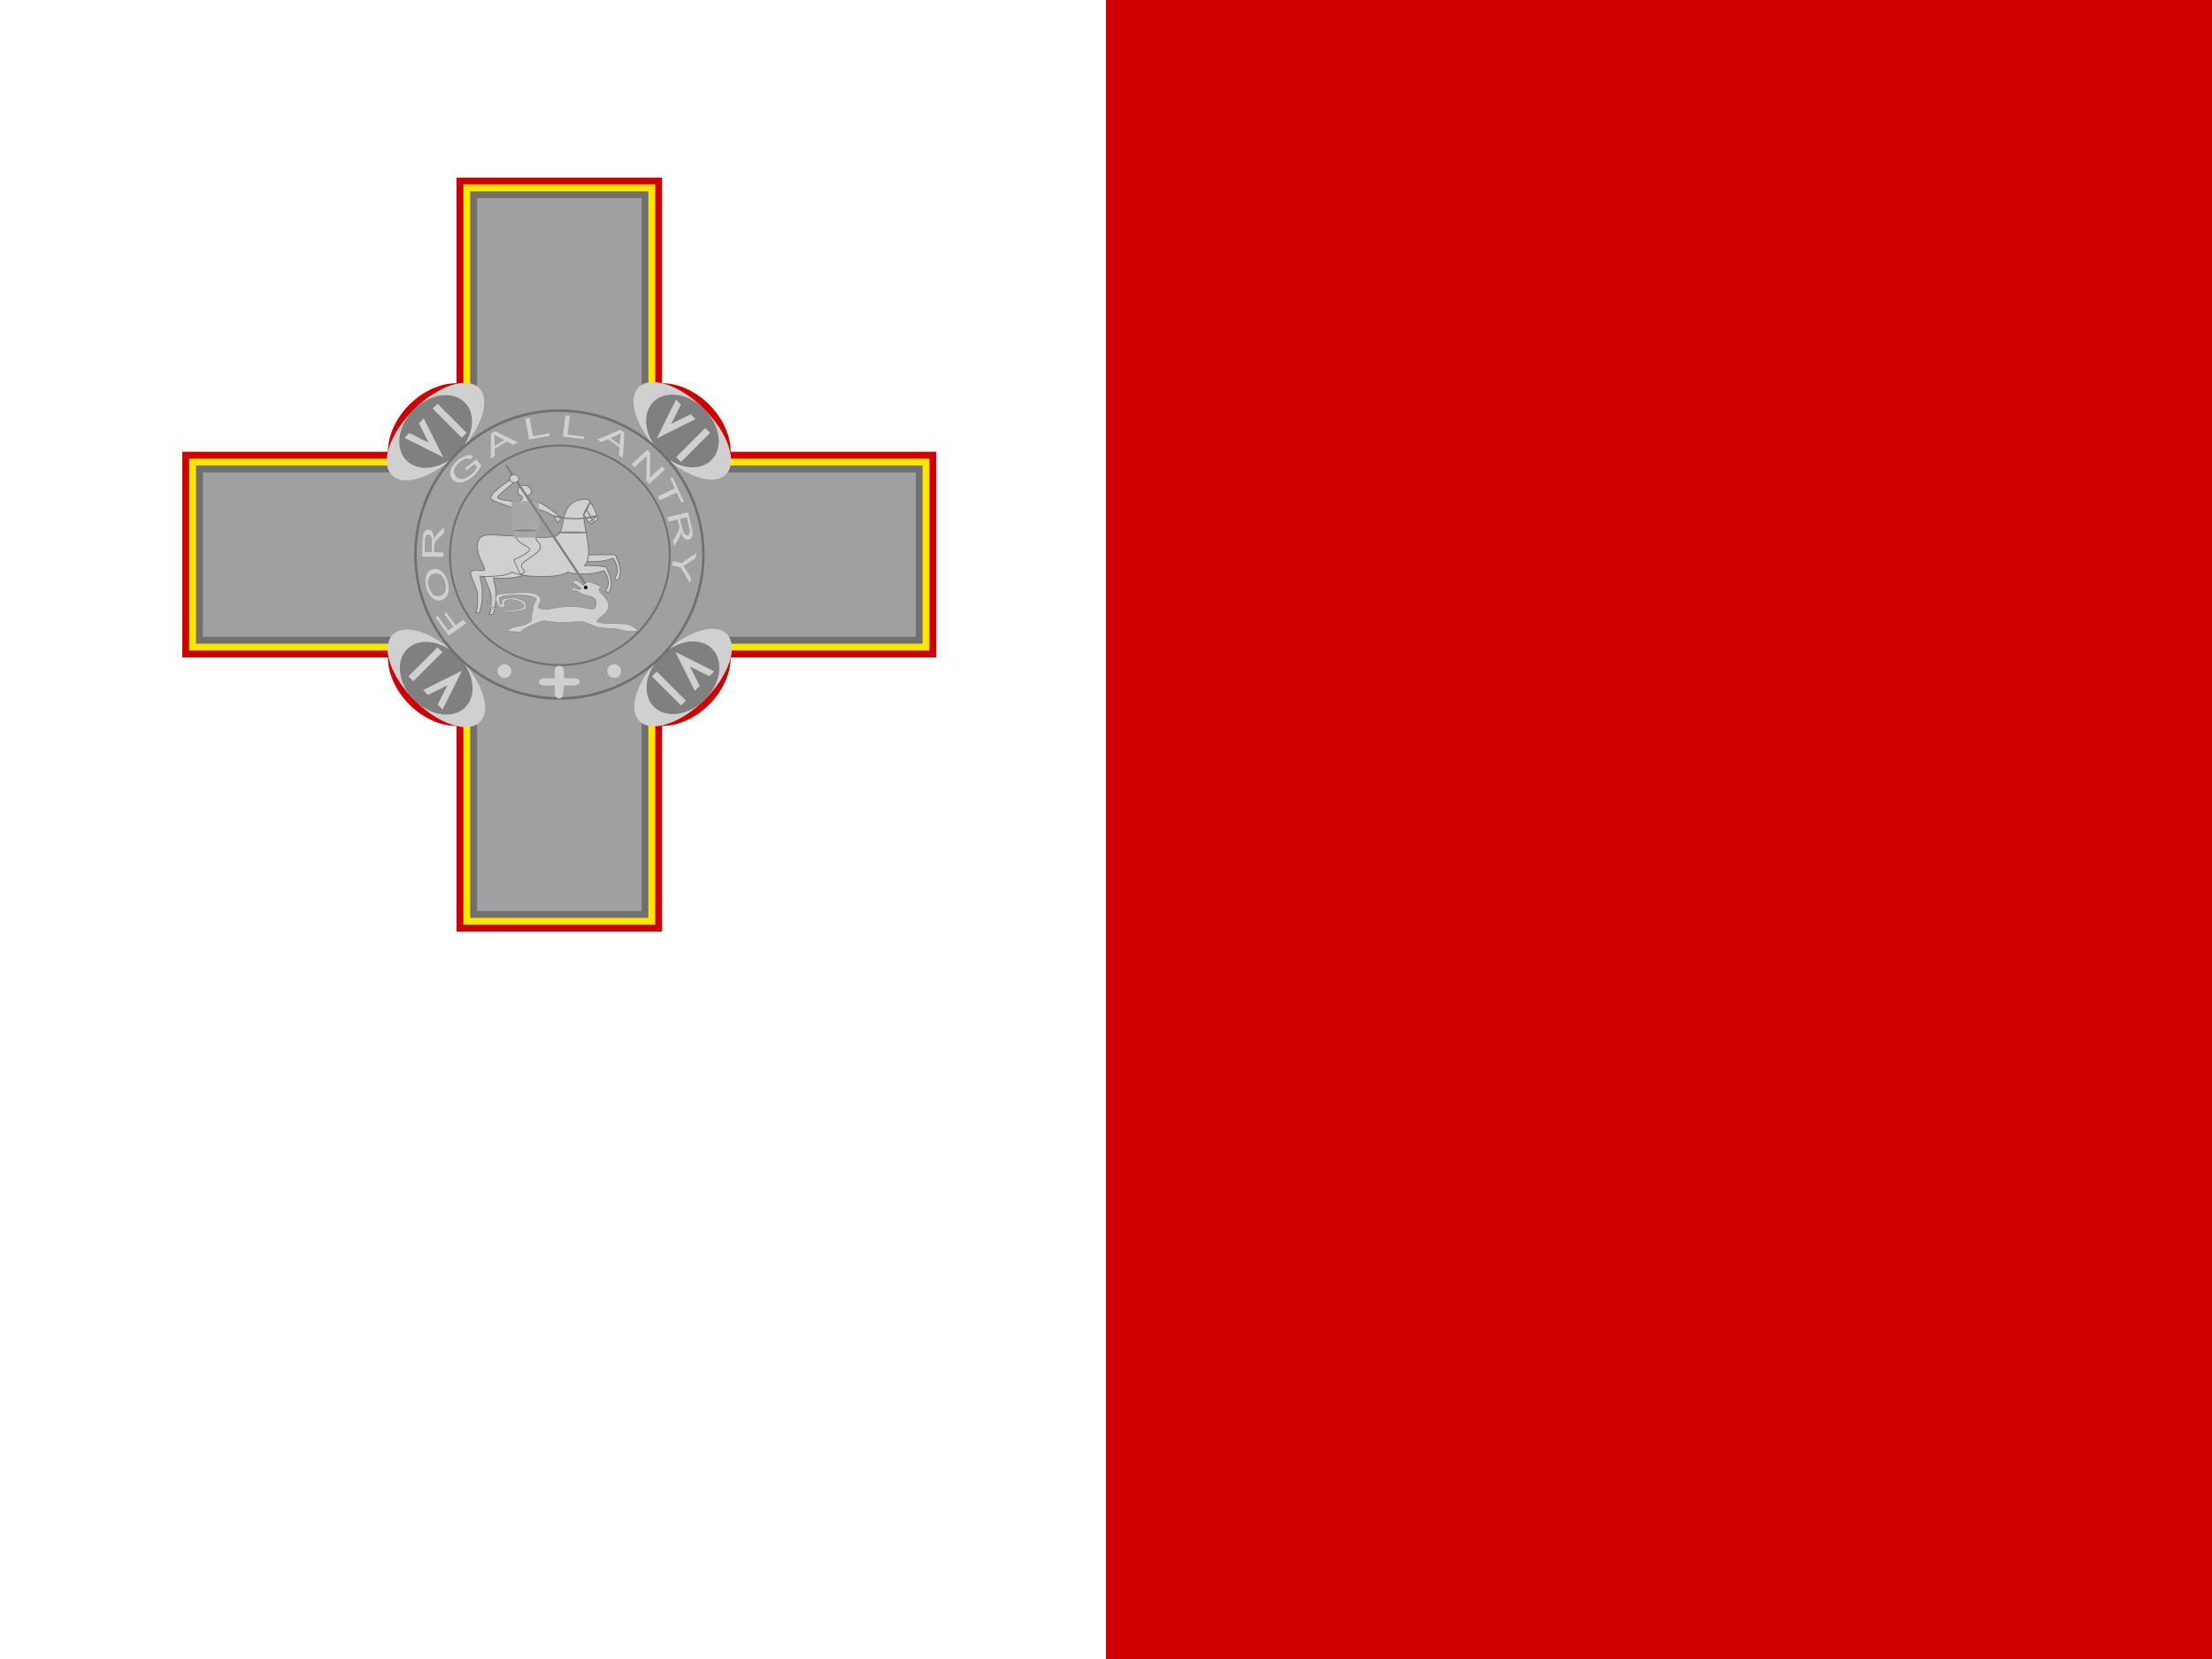
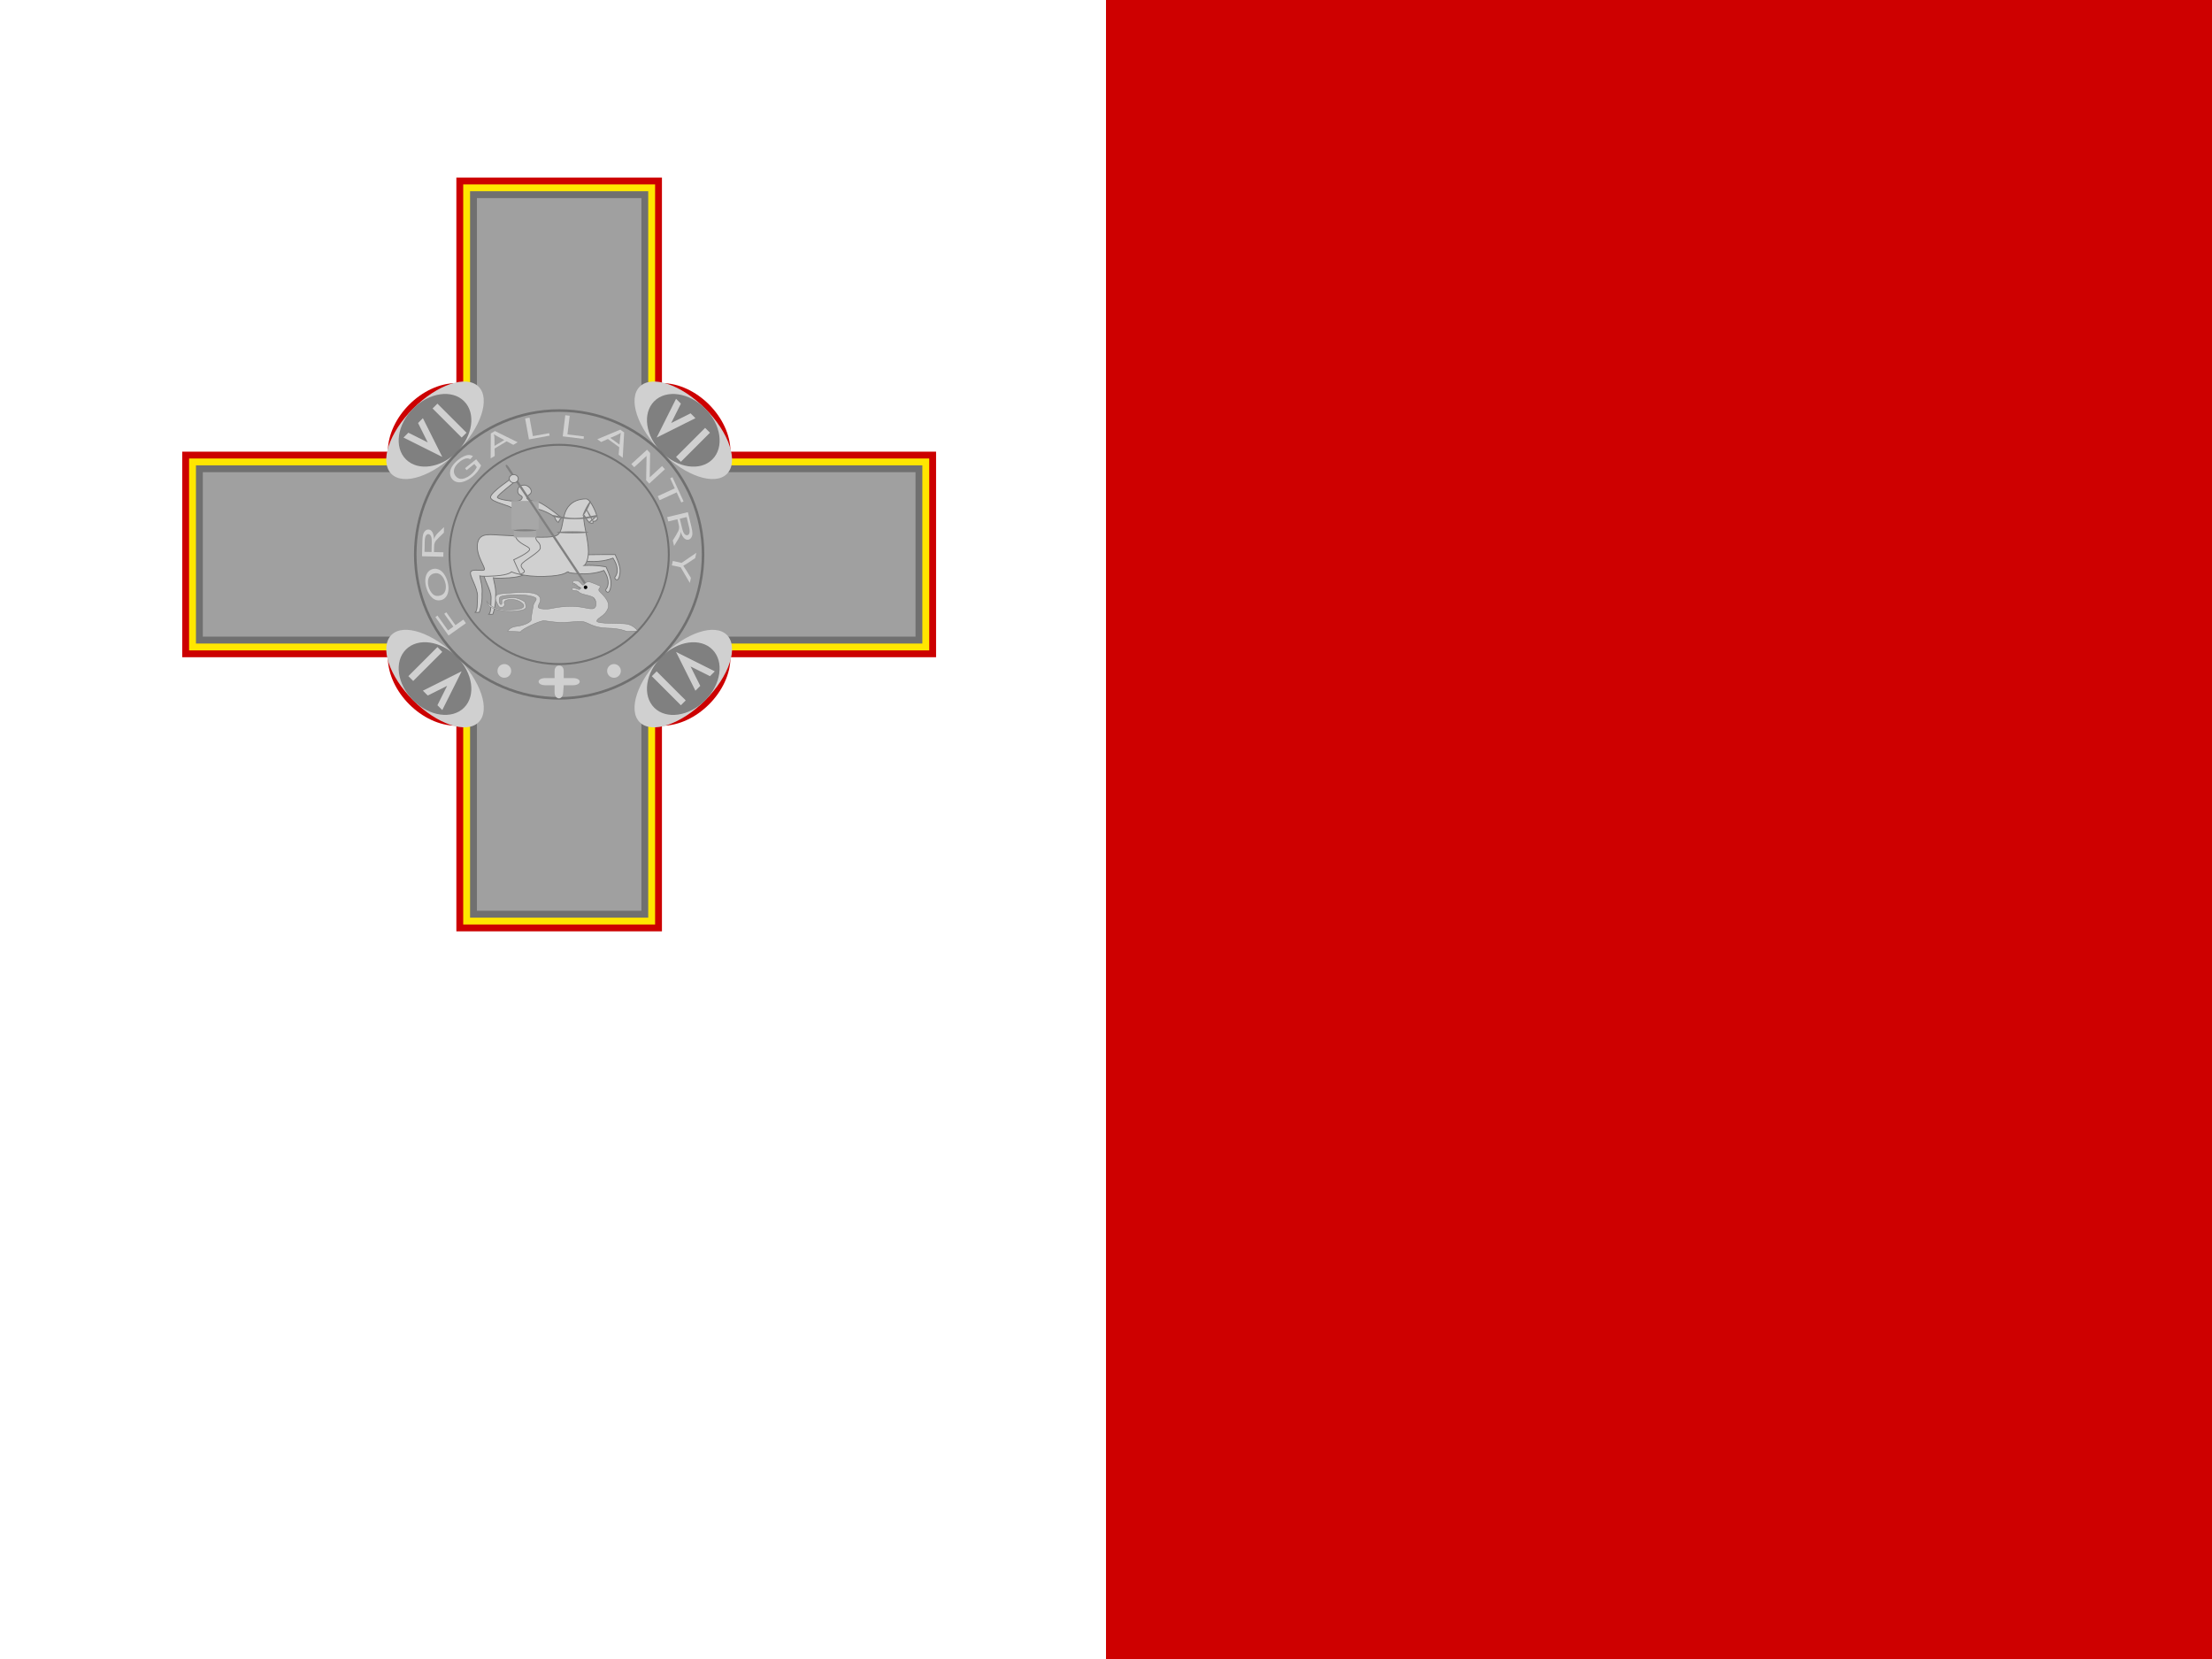
- <svg xmlns="http://www.w3.org/2000/svg" height="480" width="640">
-   <g>
-     <g fill-rule="evenodd" stroke-width="1pt">
-       <path fill="#ce0000" d="M320 0h320v480h-320z" />
-       <path fill="#fff" d="M0 0h320v480h-320z" />
+ <svg xmlns="http://www.w3.org/2000/svg" id="svg548" height="480" width="640" version="1.1">
+   <g id="flag">
+     <g id="g6866" fill-rule="evenodd" stroke-width="1pt" transform="matrix(1.25 0 0 .9375 0 -.000012618)">
+       <rect id="rect706" height="512" width="256" y="0" x="256" fill="#ce0000" />
+       <rect id="rect708" height="512" width="256" y="0" x="0" fill="#fff" />
    </g>
-     <g transform="matrix(1.599 0 0 1.599 -12.38 -30.751)">
-       <path d="M104.824 108.068c0 .81-.917 1.466-2.049 1.466-1.131 0-2.049-.656-2.049-1.466 0-.81.917-1.466 2.049-1.466 1.131 0 2.049.656 2.049 1.466z" fill-rule="evenodd" fill="#f1eeee" />
-       <path d="M40.727 100.98v37.209h37.211c0 6.2 6.202 12.402 12.404 12.402v37.207h37.208v-37.207c6.202 0 12.404-6.202 12.404-12.402h37.211v-37.209h-37.211c0-6.2-6.202-12.402-12.404-12.402v-37.207h-37.208v37.207c-6.202 0-12.404 6.202-12.404 12.402h-37.211z" fill-rule="evenodd" stroke-width="1pt" fill="#c00" />
-       <path d="M41.969 102.22v34.727h37.211c0 6.2 6.2 12.404 12.402 12.404v37.207h34.73v-37.207c6.202 0 12.402-6.204 12.402-12.404h37.211v-34.727h-37.211c0-6.2-6.2-12.404-12.402-12.404v-37.207h-34.73v37.207c-6.202 0-12.402 6.204-12.402 12.404h-37.211z" fill-rule="evenodd" stroke-width="1pt" fill="#ffe600" />
-       <path d="M43.209 103.46v32.249h37.208c0 6.2 6.202 12.402 12.404 12.402v37.207h32.248v-37.207c6.202 0 12.404-6.202 12.404-12.402h37.208v-32.249h-37.208c0-6.2-6.202-12.402-12.404-12.402v-37.207h-32.248v37.207c-6.202 0-12.404 6.202-12.404 12.402h-37.208z" fill-rule="evenodd" stroke-width="1pt" fill="#707070" />
-       <path d="M44.45 104.7v29.766h37.208c0 6.2 6.202 12.404 12.404 12.404v37.207h29.767v-37.207c6.202 0 12.404-6.204 12.404-12.404h37.208v-29.766h-37.208c0-6.2-6.202-12.402-12.404-12.402v-37.207h-29.767v37.207c-6.202 0-12.404 6.202-12.404 12.402h-37.208z" fill-rule="evenodd" stroke-width="1pt" fill="#a0a0a0" />
-       <g fill-rule="evenodd">
-         <path d="M94.432 89.443c2.184 2.184.423 7.486-3.933 11.842s-9.658 6.117-11.842 3.933c-2.184-2.184-.423-7.486 3.933-11.842s9.658-6.117 11.842-3.933z" fill="#d0d0d0" />
-         <path d="M91.828 92.048c2.184 2.184 1.6 6.309-1.304 9.213s-7.029 3.488-9.213 1.304c-2.184-2.184-1.6-6.309 1.304-9.213s7.029-3.488 9.213-1.304z" fill="#808080" />
-         <path d="M80.912 98.454l.878-.878 3.514 1.758-1.758-3.514.878-.878 3.517 7.029-7.029-3.517z" fill="#d0d0d0" />
-         <path stroke-width="NaN" fill="#d0d0d0" d="M86.037 93.167l.877-.877 5.262 5.262-.877.877z" />
+     <g id="g6673" transform="matrix(1.5986 0 0 1.5986 -12.38 -30.751)">
+       <path id="path606" d="m209.06 63.779c0 7.828-7.932 14.173-17.717 14.173-9.785 0-17.717-6.346-17.717-14.173 0-7.828 7.932-14.173 17.717-14.173 9.785 0 17.717 6.346 17.717 14.173z" fill-rule="evenodd" transform="matrix(.11563 0 0 .10345 80.65 101.47)" fill="#f1eeee" />
+       <path id="path552" d="m40.727 100.98v37.209h37.211c0 6.2 6.202 12.402 12.404 12.402v37.207h37.208v-37.207c6.202 0 12.404-6.202 12.404-12.402h37.211v-37.209h-37.211c0-6.2-6.202-12.402-12.404-12.402v-37.207h-37.208v37.207c-6.202 0-12.404 6.202-12.404 12.402h-37.211z" fill-rule="evenodd" stroke-width="1pt" fill="#c00" />
+       <path id="path553" d="m41.969 102.22v34.727h37.211c0 6.2 6.2 12.404 12.402 12.404v37.207h34.73v-37.207c6.202 0 12.402-6.204 12.402-12.404h37.211v-34.727h-37.211c0-6.2-6.2-12.404-12.402-12.404v-37.207h-34.73v37.207c-6.202 0-12.402 6.204-12.402 12.404h-37.211z" fill-rule="evenodd" stroke-width="1pt" fill="#ffe600" />
+       <path id="path554" d="m43.209 103.46v32.249h37.208c0 6.2 6.202 12.402 12.404 12.402v37.207h32.248v-37.207c6.202 0 12.404-6.202 12.404-12.402h37.208v-32.249h-37.208c0-6.2-6.202-12.402-12.404-12.402v-37.207h-32.248v37.207c-6.202 0-12.404 6.202-12.404 12.402h-37.208z" fill-rule="evenodd" stroke-width="1pt" fill="#707070" />
+       <path id="path555" d="m44.45 104.7v29.766h37.208c0 6.2 6.202 12.404 12.404 12.404v37.207h29.767v-37.207c6.202 0 12.404-6.204 12.404-12.404h37.208v-29.766h-37.208c0-6.2-6.202-12.402-12.404-12.402v-37.207h-29.767v37.207c-6.202 0-12.404 6.202-12.404 12.402h-37.208z" fill-rule="evenodd" stroke-width="1pt" fill="#a0a0a0" />
+       <g id="g562" fill-rule="evenodd" transform="matrix(.24752 -.24751 .24752 .24751 -65.69 101.06)">
+         <path id="path556" d="m333.07 295.87c0 8.806-11.105 15.945-24.803 15.945s-24.803-7.139-24.803-15.945c0-8.806 11.105-15.945 24.803-15.945s24.803 7.139 24.803 15.945z" transform="matrix(1.2857 0 0 1 -80.99 3.5432)" fill="#d0d0d0" />
+         <path id="path557" d="m333.07 295.87c0 8.806-11.105 15.945-24.803 15.945s-24.803-7.139-24.803-15.945c0-8.806 11.105-15.945 24.803-15.945s24.803 7.139 24.803 15.945z" transform="matrix(.85715 0 0 1 51.124 3.5432)" fill="#808080" />
+         <path id="path560" d="m281.34 223.23h4.96l4.961 14.174 4.96-14.174h4.961l-9.921 28.347-9.921-28.347z" transform="matrix(.71429 0 0 .74998 100.22 123.13)" fill="#d0d0d0" />
+         <rect id="rect561" height="21.26" width="3.543" y="290.55" x="322.44" stroke-width="1pt" fill="#d0d0d0" />
      </g>
-       <g fill-rule="evenodd">
-         <path d="M139.087 105.079c-2.184 2.184-7.486.423-11.842-3.933s-6.117-9.658-3.933-11.842c2.184-2.184 7.486-.423 11.842 3.933s6.117 9.658 3.933 11.842z" fill="#d0d0d0" />
-         <path d="M136.482 102.474c-2.184 2.184-6.309 1.6-9.213-1.304s-3.488-7.029-1.304-9.213c2.184-2.184 6.309-1.6 9.213 1.304s3.488 7.029 1.304 9.213z" fill="#808080" />
-         <path d="M130.075 91.555l.878.878-1.758 3.514 3.514-1.758.878.878-7.029 3.517 3.517-7.029z" fill="#d0d0d0" />
-         <path stroke-width="NaN" fill="#d0d0d0" d="M135.363 96.677l.877.877-5.262 5.262-.877-.877z" />
+       <g id="g567" fill-rule="evenodd" transform="matrix(.24752 .24751 -.24752 .24751 127.47 -55.044)">
+         <path id="path568" d="m333.07 295.87c0 8.806-11.105 15.945-24.803 15.945s-24.803-7.139-24.803-15.945c0-8.806 11.105-15.945 24.803-15.945s24.803 7.139 24.803 15.945z" transform="matrix(1.2857 0 0 1 -80.99 3.5432)" fill="#d0d0d0" />
+         <path id="path569" d="m333.07 295.87c0 8.806-11.105 15.945-24.803 15.945s-24.803-7.139-24.803-15.945c0-8.806 11.105-15.945 24.803-15.945s24.803 7.139 24.803 15.945z" transform="matrix(.85715 0 0 1 51.124 3.5432)" fill="#808080" />
+         <path id="path570" d="m281.34 223.23h4.96l4.961 14.174 4.96-14.174h4.961l-9.921 28.347-9.921-28.347z" transform="matrix(.71429 0 0 .74998 100.22 123.13)" fill="#d0d0d0" />
+         <rect id="rect571" height="21.26" width="3.543" y="290.55" x="322.44" stroke-width="1pt" fill="#d0d0d0" />
      </g>
-       <g fill-rule="evenodd">
-         <path d="M123.458 149.727c-2.184-2.184-.423-7.486 3.933-11.842s9.658-6.117 11.842-3.933c2.184 2.184.423 7.486-3.933 11.842s-9.658 6.117-11.842 3.933z" fill="#d0d0d0" />
-         <path d="M126.062 147.122c-2.184-2.184-1.6-6.309 1.304-9.213s7.029-3.488 9.213-1.304c2.184 2.184 1.6 6.309-1.304 9.213s-7.029 3.488-9.213 1.304z" fill="#808080" />
-         <path d="M136.978 140.716l-.878.878-3.514-1.758 1.758 3.514-.878.878-3.517-7.029 7.029 3.517z" fill="#d0d0d0" />
-         <path stroke-width="NaN" fill="#d0d0d0" d="M131.853 146.003l-.877.877-5.262-5.262.877-.877z" />
+       <g id="g572" fill-rule="evenodd" transform="matrix(-.24752 .24751 -.24752 -.24751 283.58 138.11)">
+         <path id="path573" d="m333.07 295.87c0 8.806-11.105 15.945-24.803 15.945s-24.803-7.139-24.803-15.945c0-8.806 11.105-15.945 24.803-15.945s24.803 7.139 24.803 15.945z" transform="matrix(1.2857 0 0 1 -80.99 3.5432)" fill="#d0d0d0" />
+         <path id="path574" d="m333.07 295.87c0 8.806-11.105 15.945-24.803 15.945s-24.803-7.139-24.803-15.945c0-8.806 11.105-15.945 24.803-15.945s24.803 7.139 24.803 15.945z" transform="matrix(.85715 0 0 1 51.124 3.5432)" fill="#808080" />
+         <path id="path575" d="m281.34 223.23h4.96l4.961 14.174 4.96-14.174h4.961l-9.921 28.347-9.921-28.347z" transform="matrix(.71429 0 0 .74998 100.22 123.13)" fill="#d0d0d0" />
+         <rect id="rect576" height="21.26" width="3.543" y="290.55" x="322.44" stroke-width="1pt" fill="#d0d0d0" />
      </g>
-       <g fill-rule="evenodd">
-         <path d="M78.806 134.087c2.184-2.184 7.486-.423 11.842 3.933s6.117 9.658 3.933 11.842c-2.184 2.184-7.486.423-11.842-3.933s-6.117-9.658-3.933-11.842z" fill="#d0d0d0" />
-         <path d="M81.411 136.692c2.184-2.184 6.309-1.6 9.213 1.304s3.488 7.029 1.304 9.213c-2.184 2.184-6.309 1.6-9.213-1.304s-3.488-7.029-1.304-9.213z" fill="#808080" />
-         <path d="M87.818 147.611l-.878-.878 1.758-3.514-3.514 1.758-.878-.878 7.029-3.517-3.517 7.029z" fill="#d0d0d0" />
-         <path stroke-width="NaN" fill="#d0d0d0" d="M82.53 142.489l-.877-.877 5.262-5.262.877.877z" />
+       <g id="g577" fill-rule="evenodd" transform="matrix(-.24752 -.24751 .24752 -.24751 90.423 294.21)">
+         <path id="path578" d="m333.07 295.87c0 8.806-11.105 15.945-24.803 15.945s-24.803-7.139-24.803-15.945c0-8.806 11.105-15.945 24.803-15.945s24.803 7.139 24.803 15.945z" transform="matrix(1.2857 0 0 1 -80.99 3.5432)" fill="#d0d0d0" />
+         <path id="path579" d="m333.07 295.87c0 8.806-11.105 15.945-24.803 15.945s-24.803-7.139-24.803-15.945c0-8.806 11.105-15.945 24.803-15.945s24.803 7.139 24.803 15.945z" transform="matrix(.85715 0 0 1 51.124 3.5432)" fill="#808080" />
+         <path id="path580" d="m281.34 223.23h4.96l4.961 14.174 4.96-14.174h4.961l-9.921 28.347-9.921-28.347z" transform="matrix(.71429 0 0 .74998 100.22 123.13)" fill="#d0d0d0" />
+         <rect id="rect581" height="21.26" width="3.543" y="290.55" x="322.44" stroke-width="1pt" fill="#d0d0d0" />
      </g>
-       <path d="M269.29 414.57c0 41.095-34.107 74.409-76.181 74.409s-76.181-33.314-76.181-74.409 34.107-74.409 76.181-74.409 76.181 33.314 76.181 74.409z" transform="matrix(.342 0 0 .35 42.921 -25.527)" stroke="#707070" stroke-width="1pt" fill="none" />
-       <path d="M269.29 414.57c0 41.095-34.107 74.409-76.181 74.409s-76.181-33.314-76.181-74.409 34.107-74.409 76.181-74.409 76.181 33.314 76.181 74.409z" transform="matrix(.261 0 0 .267 58.641 9.023)" stroke="#707070" stroke-width="1pt" fill="none" />
-       <path d="M100.265 140.667c0 .685-.555 1.24-1.24 1.24s-1.24-.555-1.24-1.24.555-1.24 1.24-1.24 1.24.555 1.24 1.24z" fill-rule="evenodd" fill="#d0d0d0" />
-       <path d="M120.111 140.667c0 .685-.555 1.24-1.24 1.24s-1.24-.555-1.24-1.24.555-1.24 1.24-1.24 1.24.555 1.24 1.24z" fill-rule="evenodd" fill="#d0d0d0" />
-       <path d="M108.12 140.67v1.293h-1.654c-1.654 0-1.654 1.293 0 1.293h1.654v1.293c.006 1.341 1.443 1.502 1.549.105l.105-1.398h1.654c1.654 0 1.654-1.293 0-1.293h-1.654v-1.293c0-1.293-1.654-1.293-1.654 0z" fill-rule="evenodd" fill="#d0d0d0" />
-       <path d="M102.77 122.35v.733s-.389.561-2.868.733c-2.479.172-2.868 0-2.868 0 .065.639.547 1.851.41 3.299.097 1.685-.474 3.211-.474 3.211.065.088-.233.132-.755.088.41-.367.362-1.427.41-2.933.047-1.506-1.564-3.772-1.229-4.399.335-.627 7.375-.733 7.375-.733z" fill-rule="evenodd" stroke="#707070" stroke-width=".109pt" fill="#d0d0d0" />
-       <path d="M112.61 119.69c2.412-.111 6.459-.087 6.459-.087s.954 1.914.915 2.971c-.04 1.057-.368 1.957-.818 1.507-.45-.45.209-.365.289-1.507.08-1.142-.77-2.326-.77-2.326s-1.73.755-4.332.603c-2.602-.152-1.45-1.116-1.742-1.162z" fill-rule="evenodd" stroke="#707070" stroke-width=".109pt" fill="#d0d0d0" />
-       <path d="M113.43 121.58c2.412-.111 3.995.258 3.995.258s.954 1.914.915 2.971c-.04 1.057-.368 1.957-.818 1.507-.45-.45.209-.365.289-1.507.08-1.142-.77-2.326-.77-2.326s-1.73.755-4.332.603c-2.602-.152-1.86-.308-2.151-.353-.292-.045-.362.72-4.299.827-3.937.107-5.944-.827-5.944-.827s-.389.561-2.868.733c-2.479.172-2.868 0-2.868 0 .065.639.547 1.851.41 3.299.097 1.685-.474 3.211-.474 3.211.065.088-.233.132-.755.088.41-.367.362-1.427.41-2.933.047-1.506-1.564-3.772-1.229-4.399.335-.627 2.12-.041 2.458-.367.338-.326-1.59-2.621-1.229-4.765.361-2.145 2.404-1.54 4.917-1.466 2.512.074 8.078.724 9.423 0 1.345-.724.763-3.407 2.049-5.132.819-1.1 2.049-1.466 3.278-1.466.819 0 2.049 2.933 2.049 3.666l-.41.367h-.41v.367c-.935.094-1.066-.8-1.639-1.466-.246 1.033.819 4.399.819 6.598 0 1.833-.766 2.641-.814 2.511z" fill-rule="evenodd" stroke="#707070" stroke-width=".109pt" fill="#d0d0d0" />
-       <path d="M105.54 118.4c.034.731-3.166 2.369-3.427 3.017-.261.649.814 1.008.481 1.378-.332.37-.606.233-.674.301-.068.069-1.203-2.541-1.203-2.541s3.002-1.354 2.888-1.938c-.114-.584-2.217-.94-2.599-2.412-.383-1.472-.17-4.315-.481-4.91-.311-.595-3.995-1.162-3.998-2.061-.003-.899 3.787-3.366 4.197-3.733.41-.367.819.367.41.733-.41.367-3.377 2.633-3.377 3s2.458.733 3.278.733c.819 0 1.229-.367 1.229-.733.005-.317-.819-.367-.819-1.1s.41-1.1 1.229-1.1c.41 0 1.197.469 1.229 1.1s-.729.684-.819 1.1c-.09.416.819.733 1.639.733.819 0 3.617 2.132 4.027 2.499.41.367.819.367.41.733-.41.367-.17.801-.58.434-.349-.354-.41-.733-.41-.733-.035-.333-3.038-1.833-3.447-1.466-.41.367 0 4.766 0 5.132 0 .733.853.731.819 1.833z" fill-rule="evenodd" stroke="#707070" stroke-width=".109pt" fill="#d0d0d0" />
-       <path fill-rule="evenodd" stroke-width="1pt" fill="#a7a7a7" d="M100.32 109.9h4.917v5.132h-4.917z" />
-       <rect transform="matrix(.554 .832 -.882 .471 0 0)" fill-rule="evenodd" rx=".445" ry=".199" height=".399" width="30.647" y="-25.672" x="138.6" stroke-width="1pt" fill="#808080" />
-       <path d="M180.71 42.52c0 3.914-3.173 7.087-7.087 7.087s-7.087-3.173-7.087-7.087 3.173-7.087 7.087-7.087 7.087 3.173 7.087 7.087z" fill-rule="evenodd" transform="matrix(.116 0 0 .103 80.65 101.47)" stroke="#707070" stroke-width="1pt" fill="#d0d0d0" />
-       <path d="M115.88 112.54c0 .304-1.902.66-4.097.66-2.195 0-4.097-.357-4.097-.66 0-.304 1.902.44 4.097.44 2.195 0 4.097-.744 4.097-.44z" fill-rule="evenodd" stroke-width="1pt" fill="#808080" />
-       <path fill-rule="evenodd" stroke-width="1pt" fill="#a7a7a7" d="M100.73 115.03h4.097v1.466h-4.097z" />
-       <path d="M114.048 111.417c-.397.744-.774 1.275-.842 1.186-.068-.089.199-.764.597-1.509.397-.744.774-1.275.842-1.186.068.089-.199.764-.597 1.509z" fill-rule="evenodd" fill="#808080" />
-       <path d="M115.083 113.343c-.452.397-.829.654-.842.574-.013-.08.344-.466.796-.863.452-.397.829-.654.842-.574.013.08-.344.466-.796.863z" fill-rule="evenodd" fill="#808080" />
-       <path d="M114.564 112.414c.334.607.553 1.12.491 1.147-.062.027-.383-.444-.717-1.05-.334-.607-.553-1.12-.491-1.147.062-.027.383.444.717 1.05z" fill-rule="evenodd" fill="#808080" />
-       <path d="M114.244 115.583c0 .101-1.284.183-2.868.183s-2.868-.082-2.868-.183c0-.101 1.284-.183 2.868-.183 1.584 0 2.868.082 2.868.183z" fill-rule="evenodd" fill="#808080" />
-       <path d="M104.824 115.215c0 .101-.917.183-2.049.183-1.131 0-2.049-.082-2.049-.183 0-.101.917-.183 2.049-.183 1.131 0 2.049.082 2.049.183z" fill-rule="evenodd" fill="#808080" />
-       <path d="M95.813 127.96s.676 1.643 3.556 1.666c2.881.023 3.872-.493 2.707-1.363s-3.333-.599-3.053.151c.28.751-.813 1.001-1.07.473-.257-.528-1.289-2.091.566-2.196 1.855-.105 5.785-.674 6.766.416.982 1.09-1.109 2.078.472 2.309 1.582.231 1.806-.264 4.528-.413 2.722-.149 3.761.505 4.693.413.932-.091.801-1.694.063-2.101-.738-.407-2.155-.481-2.518-.927-.363-.446-1.351-.083-1.259-.587.092-.504 1.401.347 1.416.089l.26-.222c-.165-.038-.259.023-.382.089.134-.107.126-.157.171-.245l-.214.091.091-.175c-.034.023-.293.151-.296.063.004-.036.135-.128.089-.178-.037-.042-.234.048-.259.059.112-.15.104-.149-.004-.26-.094-.111-.163-.109-.318.017.064-.181.082-.219-.073-.288-.127-.069-.133-.134-.292.189.06-.346-.102-.361-.034-.526.04-.151.251-.214.599-.181.676.006 1.038.816 1.259.814.221-.002.468-.859 1.416-.511.948.347 1.065.418 1.542.625.477.206-.335.521-.063.927s2.134 1.764 1.605 3.18c-.529 1.415-1.892 1.639-2.014 2.252-.122.613 4.314.361 5.445.568 1.13.206 1.843 1.051 1.888 1.192.045.142-1.983.132-1.983.132s-1.042-.538-3.525-.587c-2.483-.049-3.429-1.051-4.359-1.176-.93-.126-2.911.211-4.018.161-1.107-.049-2.229-.225-2.947-.322-.717-.097-4.286 1.611-4.274 2.009-.744-.028-2.496-.123-2.423-.076.072.047.314-.775 1.679-.919 1.365-.145 2.695-.799 2.651-1.229-.044-.43.264-1.904.378-2.536.114-.632.625-.937.504-1.268-.122-.331-1.682-.672-3.179-.662-1.497.01-3.158.093-3.399.454-.241.361-.059 1.408.252 1.287s-.075-.805.252-.946c.327-.141 1.165-.266 1.951-.284.787-.018 2.154.67 2.14.89-.014.22.44.952-.189 1.23s-1.915.403-3.147.341c-1.232-.062-2.479-.485-2.927-.757-.448-.272-.724-1.098-.724-1.155z" fill-rule="evenodd" stroke="#808080" stroke-width=".059pt" fill="#d0d0d0" />
-       <path d="M114.053 125.53c0 .182-.147.329-.329.329-.182 0-.329-.147-.329-.329 0-.182.147-.329.329-.329.182 0 .329.147.329.329z" fill-rule="evenodd" />
-       <path d="M129.51 120.77l1.595.344 2.665-1.824-.206.957-1.388.927c-.259.17-.515.326-.767.467.158.221.334.485.525.793l.859 1.391-.198.917-1.659-2.841-1.595-.344.17-.787z" stroke-width="1pt" fill="#d0d0d0" />
-       <path d="M126.79 109.04l3.086-1.421-.839-1.821.413-.19 2.017 4.379-.413.19-.842-1.828-3.086 1.421-.337-.731z" stroke-width="1pt" fill="#d0d0d0" />
-       <path d="M122.01 103.23l2.841-2.602.558.609-.073 4.399 2.231-2.043.521.569-2.841 2.602-.558-.609.075-4.401-2.233 2.044-.521-.569z" stroke-width="1pt" fill="#d0d0d0" />
-       <path d="M109.59 98.214l.466-3.824.799.097-.411 3.373 2.975.362-.055.451-3.773-.46z" stroke-width="1pt" fill="#d0d0d0" />
-       <path d="M103.48 98.762l-.69-3.79.792-.144.608 3.343 2.948-.536.081.447-3.74.68z" stroke-width="1pt" fill="#d0d0d0" />
-       <path d="M92.198 104.33l-.283-.353 2.01-1.613.894 1.116c-.184.403-.409.776-.673 1.118-.266.341-.572.65-.918.927-.466.373-.941.65-1.424.83-.482.177-.916.224-1.302.14-.386-.084-.697-.273-.934-.569-.234-.293-.357-.642-.367-1.049-.009-.41.119-.822.383-1.235.264-.413.633-.81 1.106-1.188.343-.275.681-.487 1.015-.638.335-.153.631-.23.89-.231.258 0 .51.068.754.205l-.488.552c-.194-.096-.379-.145-.555-.148-.176-.003-.383.048-.621.154-.239.104-.479.252-.719.444-.287.23-.512.457-.677.681-.166.222-.278.431-.335.625-.055.193-.075.371-.06.536.028.283.129.533.303.75.215.268.466.435.756.499.291.063.612.026.96-.109.349-.136.68-.329.993-.58.272-.218.512-.464.718-.736.206-.274.345-.503.419-.686l-.449-.56-1.397 1.118z" stroke-width="1pt" fill="#d0d0d0" />
-       <path d="M92.068 132.03l-3.141 2.231-2.376-3.346.371-.263 1.91 2.69.973-.691-1.653-2.328.371-.263 1.653 2.328 1.427-1.013.466.656z" stroke-width="1pt" fill="#d0d0d0" />
-       <path d="M87.441 127.02c.447-.126.746-.414.897-.866.149-.453.143-.966-.019-1.538-.164-.583-.43-1.025-.795-1.327-.367-.305-.788-.39-1.266-.255-.302.085-.542.241-.72.466-.181.224-.289.508-.324.855-.037.345-.002.709.107 1.096.155.548.408.987.759 1.316.349.327.803.412 1.361.254zm.218.801c-.616.174-1.171.049-1.665-.375-.496-.423-.861-1.048-1.094-1.873-.153-.54-.209-1.051-.168-1.531s.176-.875.406-1.184c.227-.311.526-.519.897-.624.376-.106.746-.081 1.111.074.364.156.685.432.963.828.276.397.486.849.629 1.358.156.551.21 1.068.164 1.549-.046.482-.183.876-.412 1.182-.229.306-.506.505-.831.596z" stroke-width="1pt" fill="#d0d0d0" />
-       <path d="M87.981 120l-3.852-.087.061-2.697c.012-.542.057-.954.133-1.234.074-.281.201-.504.38-.668.179-.165.374-.245.586-.24.273.006.5.151.682.435.181.284.291.718.328 1.302.069-.211.137-.372.203-.481.142-.232.318-.451.527-.657l1.072-1.034-.023 1.012-.819.787c-.237.23-.418.419-.544.569-.126.149-.215.284-.267.405-.052.118-.088.239-.11.363-.015.091-.024.24-.028.447l-.021.934 1.71.039-.018.805zm-2.134-.853l.039-1.731c.008-.368-.009-.656-.051-.864-.044-.209-.118-.368-.221-.478-.104-.111-.219-.167-.343-.17-.182-.004-.334.098-.456.306-.122.205-.188.532-.198.983l-.043 1.925 1.274.029z" stroke-width="1pt" fill="#d0d0d0" />
-       <path d="M96.55 102.2l.026-4.505.744-.446 4.115 2.027-.787.471-1.208-.636-2.183 1.306.026 1.344-.734.439zm.694-2.259l1.77-1.059-1.092-.59c-.333-.178-.593-.333-.781-.464.06.251.093.518.096.8l.007 1.313z" stroke-width="1pt" fill="#d0d0d0" />
-       <path d="M115.85 98.734l4.157-1.738.701.51-.256 4.58-.741-.54.113-1.361-2.056-1.498-1.227.549-.691-.503zm2.351-.245l1.667 1.214.115-1.236c.035-.376.075-.676.122-.9-.208.153-.441.287-.698.401l-1.205.52z" stroke-width="1pt" fill="#d0d0d0" />
-       <path d="M128.5 112.83l3.747-.897.628 2.623c.126.527.188.936.185 1.227-.001.29-.066.537-.198.743-.131.205-.3.332-.506.381-.266.064-.522-.019-.77-.247-.247-.228-.464-.62-.649-1.176-.013.222-.038.395-.073.517-.078.26-.192.516-.343.769l-.774 1.273-.236-.984.592-.97c.17-.282.297-.512.381-.688.084-.177.135-.33.155-.46.02-.126.025-.253.015-.378-.009-.092-.038-.239-.086-.44l-.217-.908-1.664.398-.187-.783zm2.281.282l.403 1.683c.086.358.175.632.27.823.096.19.207.325.335.406.129.08.254.105.375.076.177-.042.298-.179.364-.411.066-.229.046-.563-.059-1.002l-.448-1.872-1.24.297z" stroke-width="1pt" fill="#d0d0d0" />
+       <path id="path582" d="m269.29 414.57c0 41.095-34.107 74.409-76.181 74.409s-76.181-33.314-76.181-74.409 34.107-74.409 76.181-74.409 76.181 33.314 76.181 74.409z" transform="matrix(.34191 0 0 .35003 42.921 -25.527)" stroke="#707070" stroke-width="1pt" fill="none" />
+       <path id="path583" d="m269.29 414.57c0 41.095-34.107 74.409-76.181 74.409s-76.181-33.314-76.181-74.409 34.107-74.409 76.181-74.409 76.181 33.314 76.181 74.409z" transform="matrix(.2605 0 0 .26669 58.641 9.0234)" stroke="#707070" stroke-width="1pt" fill="none" />
+       <path id="path584" d="m170.08 474.8c0 1.957-1.586 3.543-3.543 3.543s-3.543-1.586-3.543-3.543 1.586-3.543 3.543-3.543 3.543 1.586 3.543 3.543z" fill-rule="evenodd" transform="matrix(.35005 0 0 .35003 40.728 -25.527)" fill="#d0d0d0" />
+       <path id="path585" d="m170.08 474.8c0 1.957-1.586 3.543-3.543 3.543s-3.543-1.586-3.543-3.543 1.586-3.543 3.543-3.543 3.543 1.586 3.543 3.543z" fill-rule="evenodd" transform="matrix(.35005 0 0 .35003 60.574 -25.527)" fill="#d0d0d0" />
+       <path id="path586" d="m108.12 140.67v1.293h-1.654c-1.654 0-1.654 1.293 0 1.293h1.654v1.293c0.006 1.341 1.443 1.502 1.549 0.105l0.105-1.398h1.654c1.654 0 1.654-1.293 0-1.293h-1.654v-1.293c0-1.293-1.654-1.293-1.654 0z" fill-rule="evenodd" fill="#d0d0d0" />
+       <path id="path590" d="m102.77 122.35v0.733s-0.389 0.561-2.868 0.733c-2.479 0.172-2.868 0-2.868 0 0.065 0.639 0.547 1.851 0.41 3.299 0.097 1.685-0.474 3.211-0.474 3.211 0.065 0.088-0.233 0.132-0.755 0.088 0.41-0.367 0.362-1.427 0.41-2.933 0.047-1.506-1.564-3.772-1.229-4.399 0.335-0.627 7.375-0.733 7.375-0.733z" fill-rule="evenodd" stroke="#707070" stroke-width=".109pt" fill="#d0d0d0" />
+       <path id="path591" d="m112.61 119.69c2.412-0.111 6.459-0.087 6.459-0.087s0.954 1.914 0.915 2.971c-0.04 1.057-0.368 1.957-0.818 1.507-0.45-0.45 0.209-0.365 0.289-1.507 0.08-1.142-0.77-2.326-0.77-2.326s-1.73 0.755-4.332 0.603c-2.602-0.152-1.45-1.116-1.742-1.162z" fill-rule="evenodd" stroke="#707070" stroke-width=".109pt" fill="#d0d0d0" />
+       <path id="path588" d="m113.43 121.58c2.412-0.111 3.995 0.258 3.995 0.258s0.954 1.914 0.915 2.971c-0.04 1.057-0.368 1.957-0.818 1.507-0.45-0.45 0.209-0.365 0.289-1.507 0.08-1.142-0.77-2.326-0.77-2.326s-1.73 0.755-4.332 0.603c-2.602-0.152-1.86-0.308-2.151-0.353-0.292-0.045-0.362 0.72-4.299 0.827-3.937 0.107-5.944-0.827-5.944-0.827s-0.389 0.561-2.868 0.733c-2.479 0.172-2.868 0-2.868 0 0.065 0.639 0.547 1.851 0.41 3.299 0.097 1.685-0.474 3.211-0.474 3.211 0.065 0.088-0.233 0.132-0.755 0.088 0.41-0.367 0.362-1.427 0.41-2.933 0.047-1.506-1.564-3.772-1.229-4.399 0.335-0.627 2.12-0.041 2.458-0.367 0.338-0.326-1.59-2.621-1.229-4.765 0.361-2.145 2.404-1.54 4.917-1.466 2.512 0.074 8.078 0.724 9.423 0 1.345-0.724 0.763-3.407 2.049-5.132 0.819-1.1 2.049-1.466 3.278-1.466 0.819 0 2.049 2.933 2.049 3.666l-0.41 0.367h-0.41v0.367c-0.935 0.094-1.066-0.8-1.639-1.466-0.246 1.033 0.819 4.399 0.819 6.598 0 1.833-0.766 2.641-0.814 2.511z" fill-rule="evenodd" stroke="#707070" stroke-width=".109pt" fill="#d0d0d0" />
+       <path id="path592" d="m105.54 118.4c0.034 0.731-3.166 2.369-3.427 3.017-0.261 0.649 0.814 1.008 0.481 1.378-0.332 0.37-0.606 0.233-0.674 0.301-0.068 0.069-1.203-2.541-1.203-2.541s3.002-1.354 2.888-1.938c-0.114-0.584-2.217-0.94-2.599-2.412-0.383-1.472-0.17-4.315-0.481-4.91-0.311-0.595-3.995-1.162-3.998-2.061-0.003-0.899 3.787-3.366 4.197-3.733 0.41-0.367 0.819 0.367 0.41 0.733-0.41 0.367-3.377 2.633-3.377 3 0 0.367 2.458 0.733 3.278 0.733 0.819 0 1.229-0.367 1.229-0.733 0.005-0.317-0.819-0.367-0.819-1.1s0.41-1.1 1.229-1.1c0.41 0 1.197 0.469 1.229 1.1s-0.729 0.684-0.819 1.1c-0.09 0.416 0.819 0.733 1.639 0.733 0.819 0 3.617 2.132 4.027 2.499 0.41 0.367 0.819 0.367 0.41 0.733-0.41 0.367-0.17 0.801-0.58 0.434-0.349-0.354-0.41-0.733-0.41-0.733-0.035-0.333-3.038-1.833-3.447-1.466-0.41 0.367 0 4.766 0 5.132 0 0.733 0.853 0.731 0.819 1.833z" fill-rule="evenodd" stroke="#707070" stroke-width=".109pt" fill="#d0d0d0" />
+       <rect id="rect604" fill-rule="evenodd" height="5.132" width="4.917" y="109.9" x="100.32" stroke-width="1pt" fill="#a7a7a7" />
+       <rect id="rect593" transform="matrix(.55442 .83223 -.88237 .47055 0 0)" fill-rule="evenodd" rx=".445" ry=".199" height=".399" width="30.647" y="-25.672" x="138.6" stroke-width="1pt" fill="#808080" />
+       <path id="path594" d="m180.71 42.52c0 3.914-3.173 7.087-7.087 7.087s-7.087-3.173-7.087-7.087 3.173-7.087 7.087-7.087 7.087 3.173 7.087 7.087z" fill-rule="evenodd" transform="matrix(.11563 0 0 .10345 80.65 101.47)" stroke="#707070" stroke-width="1pt" fill="#d0d0d0" />
+       <path id="path596" d="m115.88 112.54c0 0.304-1.902 0.66-4.097 0.66-2.195 0-4.097-0.357-4.097-0.66 0-0.304 1.902 0.44 4.097 0.44 2.195 0 4.097-0.744 4.097-0.44z" fill-rule="evenodd" stroke-width="1pt" fill="#808080" />
+       <rect id="rect603" fill-rule="evenodd" height="1.466" width="4.097" y="115.03" x="100.73" stroke-width="1pt" fill="#a7a7a7" />
+       <path id="path597" d="m279.92 58.465c0 6.849-0.793 12.402-1.772 12.402-0.978 0-1.772-5.552-1.772-12.402 0-6.849 0.793-12.402 1.772-12.402 0.978 0 1.772 5.552 1.772 12.402z" fill-rule="evenodd" transform="matrix(.069192 .091056 -.057997 .10863 98.071 79.578)" fill="#808080" />
+       <path id="path598" d="m279.92 58.465c0 6.849-0.793 12.402-1.772 12.402-0.978 0-1.772-5.552-1.772-12.402 0-6.849 0.793-12.402 1.772-12.402 0.978 0 1.772 5.552 1.772 12.402z" fill-rule="evenodd" transform="matrix(.012985 .081708 -.066047 .057943 115.31 87.084)" fill="#808080" />
+       <path id="path599" d="m279.92 58.465c0 6.849-0.793 12.402-1.772 12.402-0.978 0-1.772-5.552-1.772-12.402 0-6.849 0.793-12.402 1.772-12.402 0.978 0 1.772 5.552 1.772 12.402z" fill-rule="evenodd" transform="matrix(.06377 -.027207 .048703 .088588 93.866 114.85)" fill="#808080" />
+       <path id="path600" d="m290.55 136.42c0 0.978-10.312 1.772-23.032 1.772s-23.031-0.793-23.031-1.772c0-0.978 10.312-1.772 23.031-1.772 12.72 0 23.032 0.793 23.032 1.772z" fill-rule="evenodd" transform="matrix(.12452 0 0 .10345 78.065 101.47)" fill="#808080" />
+       <path id="path601" d="m209.06 132.87c0 0.978-7.932 1.772-17.717 1.772-9.785 0-17.717-0.793-17.717-1.772 0-0.978 7.932-1.772 17.717-1.772 9.785 0 17.717 0.793 17.717 1.772z" fill-rule="evenodd" transform="matrix(.11563 0 0 .10345 80.65 101.47)" fill="#808080" />
+       <path id="path609" d="m95.813 127.96s0.676 1.643 3.556 1.666c2.881 0.023 3.872-0.493 2.707-1.363-1.165-0.87-3.333-0.599-3.053 0.151 0.28 0.751-0.813 1.001-1.07 0.473-0.257-0.528-1.289-2.091 0.566-2.196 1.855-0.105 5.785-0.674 6.766 0.416 0.982 1.09-1.109 2.078 0.472 2.309 1.582 0.231 1.806-0.264 4.528-0.413 2.722-0.149 3.761 0.505 4.693 0.413 0.932-0.091 0.801-1.694 0.063-2.101-0.738-0.407-2.155-0.481-2.518-0.927-0.363-0.446-1.351-0.083-1.259-0.587 0.092-0.504 1.401 0.347 1.416 0.089 0-0.008 0.216-0.179 0.26-0.222-0.165-0.038-0.259 0.023-0.382 0.089 0.134-0.107 0.126-0.157 0.171-0.245-0.023-0.033-0.186 0.124-0.214 0.091-0.028-0.033 0.189-0.256 0.091-0.175-0.034 0.023-0.293 0.151-0.296 0.063 0.004-0.036 0.135-0.128 0.089-0.178-0.037-0.042-0.234 0.048-0.259 0.059 0.112-0.15 0.104-0.149-0.004-0.26-0.094-0.111-0.163-0.109-0.318 0.017 0.064-0.181 0.082-0.219-0.073-0.288-0.127-0.069-0.133-0.134-0.292 0.189 0.06-0.346-0.102-0.361-0.034-0.526 0.04-0.151 0.251-0.214 0.599-0.181 0.676 0.006 1.038 0.816 1.259 0.814 0.221-0.002 0.468-0.859 1.416-0.511 0.948 0.347 1.065 0.418 1.542 0.625 0.477 0.206-0.335 0.521-0.063 0.927 0.272 0.406 2.134 1.764 1.605 3.18-0.529 1.415-1.892 1.639-2.014 2.252-0.122 0.613 4.314 0.361 5.445 0.568 1.13 0.206 1.843 1.051 1.888 1.192 0.045 0.142-1.983 0.132-1.983 0.132s-1.042-0.538-3.525-0.587c-2.483-0.049-3.429-1.051-4.359-1.176-0.93-0.126-2.911 0.211-4.018 0.161-1.107-0.049-2.229-0.225-2.947-0.322-0.717-0.097-4.286 1.611-4.274 2.009-0.744-0.028-2.496-0.123-2.423-0.076 0.072 0.047 0.314-0.775 1.679-0.919 1.365-0.145 2.695-0.799 2.651-1.229-0.044-0.43 0.264-1.904 0.378-2.536 0.114-0.632 0.625-0.937 0.504-1.268-0.122-0.331-1.682-0.672-3.179-0.662-1.497 0.01-3.158 0.093-3.399 0.454-0.241 0.361-0.059 1.408 0.252 1.287 0.311-0.121-0.075-0.805 0.252-0.946 0.327-0.141 1.165-0.266 1.951-0.284 0.787-0.018 2.154 0.67 2.14 0.89-0.014 0.22 0.44 0.952-0.189 1.23-0.629 0.278-1.915 0.403-3.147 0.341-1.232-0.062-2.479-0.485-2.927-0.757-0.448-0.272-0.724-1.098-0.724-1.155z" fill-rule="evenodd" stroke="#808080" stroke-width=".059pt" fill="#d0d0d0" />
+       <path id="path610" d="m205.51 434.06c0 0.978-0.793 1.772-1.772 1.772-0.978 0-1.772-0.793-1.772-1.772 0-0.978 0.793-1.772 1.772-1.772 0.978 0 1.772 0.793 1.772 1.772z" fill-rule="evenodd" transform="matrix(.18555 0 0 .18554 75.921 44.995)" />
+       <path id="path615" d="m129.51 120.77 1.595 0.344 2.665-1.824-0.206 0.957-1.388 0.927c-0.259 0.17-0.515 0.326-0.767 0.467 0.158 0.221 0.334 0.485 0.525 0.793l0.859 1.391-0.198 0.917-1.659-2.841-1.595-0.344 0.17-0.787z" stroke-width="1pt" fill="#d0d0d0" />
+       <path id="path618" d="m126.79 109.04 3.086-1.421-0.839-1.821 0.413-0.19 2.017 4.379-0.413 0.19-0.842-1.828-3.086 1.421-0.337-0.731z" stroke-width="1pt" fill="#d0d0d0" />
+       <path id="path619" d="m122.01 103.23 2.841-2.602 0.558 0.609-0.073 4.399 2.231-2.043 0.521 0.569-2.841 2.602-0.558-0.609 0.075-4.401-2.233 2.044-0.521-0.569z" stroke-width="1pt" fill="#d0d0d0" />
+       <path id="path622" d="m109.59 98.214 0.466-3.824 0.799 0.097-0.411 3.373 2.975 0.362-0.055 0.451-3.773-0.46z" stroke-width="1pt" fill="#d0d0d0" />
+       <path id="path623" d="m103.48 98.762-0.69-3.79 0.792-0.144 0.608 3.343 2.948-0.536 0.081 0.447-3.74 0.68z" stroke-width="1pt" fill="#d0d0d0" />
+       <path id="path626" d="m92.198 104.33-0.283-0.353 2.01-1.613 0.894 1.116c-0.184 0.403-0.409 0.776-0.673 1.118-0.266 0.341-0.572 0.65-0.918 0.927-0.466 0.373-0.941 0.65-1.424 0.83-0.482 0.177-0.916 0.224-1.302 0.14-0.386-0.084-0.697-0.273-0.934-0.569-0.234-0.293-0.357-0.642-0.367-1.049-0.009-0.41 0.119-0.822 0.383-1.235 0.264-0.413 0.633-0.81 1.106-1.188 0.343-0.275 0.681-0.487 1.015-0.638 0.335-0.153 0.631-0.23 0.89-0.231 0.258-0 0.51 0.068 0.754 0.205l-0.488 0.552c-0.194-0.096-0.379-0.145-0.555-0.148-0.176-0.003-0.383 0.048-0.621 0.154-0.239 0.104-0.479 0.252-0.719 0.444-0.287 0.23-0.512 0.457-0.677 0.681-0.166 0.222-0.278 0.431-0.335 0.625-0.055 0.193-0.075 0.371-0.06 0.536 0.028 0.283 0.129 0.533 0.303 0.75 0.215 0.268 0.466 0.435 0.756 0.499 0.291 0.062 0.612 0.026 0.96-0.109 0.349-0.136 0.68-0.329 0.993-0.58 0.272-0.218 0.512-0.464 0.718-0.736 0.206-0.274 0.345-0.503 0.419-0.686l-0.449-0.56-1.397 1.118z" stroke-width="1pt" fill="#d0d0d0" />
+       <path id="path631" d="m92.068 132.03-3.141 2.231-2.376-3.346 0.371-0.263 1.91 2.69 0.973-0.691-1.653-2.328 0.371-0.263 1.653 2.328 1.427-1.013 0.466 0.656z" stroke-width="1pt" fill="#d0d0d0" />
+       <path id="path634" d="m87.441 127.02c0.447-0.126 0.746-0.414 0.897-0.866 0.149-0.453 0.143-0.966-0.019-1.538-0.164-0.583-0.43-1.025-0.795-1.327-0.367-0.305-0.788-0.39-1.266-0.255-0.302 0.085-0.542 0.241-0.72 0.466-0.181 0.224-0.289 0.508-0.324 0.855-0.037 0.345-0.002 0.709 0.107 1.096 0.155 0.548 0.408 0.987 0.759 1.316 0.349 0.327 0.803 0.412 1.361 0.254zm0.218 0.801c-0.616 0.174-1.171 0.049-1.665-0.375-0.496-0.423-0.861-1.048-1.094-1.873-0.153-0.54-0.209-1.051-0.168-1.531s0.176-0.875 0.406-1.184c0.227-0.311 0.526-0.519 0.897-0.624 0.376-0.106 0.746-0.081 1.111 0.074 0.364 0.156 0.685 0.432 0.963 0.828 0.276 0.397 0.486 0.849 0.629 1.358 0.156 0.551 0.21 1.068 0.164 1.549-0.046 0.482-0.183 0.876-0.412 1.182-0.229 0.306-0.506 0.505-0.831 0.596z" stroke-width="1pt" fill="#d0d0d0" />
+       <path id="path637" d="m87.981 120-3.852-0.087 0.061-2.697c0.012-0.542 0.057-0.954 0.133-1.234 0.074-0.281 0.201-0.504 0.38-0.668 0.179-0.165 0.374-0.245 0.586-0.24 0.273 0.006 0.5 0.151 0.682 0.435 0.181 0.284 0.291 0.718 0.328 1.302 0.069-0.211 0.137-0.372 0.203-0.481 0.142-0.232 0.318-0.451 0.527-0.657l1.072-1.034-0.023 1.012-0.819 0.787c-0.237 0.23-0.418 0.419-0.544 0.569-0.126 0.149-0.215 0.284-0.267 0.405-0.052 0.118-0.088 0.239-0.11 0.363-0.015 0.091-0.024 0.24-0.028 0.447l-0.021 0.934 1.71 0.039-0.018 0.805zm-2.134-0.853 0.039-1.731c0.008-0.368-0.009-0.656-0.051-0.864-0.044-0.209-0.118-0.368-0.221-0.478-0.104-0.111-0.219-0.167-0.343-0.17-0.182-0.004-0.334 0.098-0.456 0.306-0.122 0.205-0.188 0.532-0.198 0.983l-0.043 1.925 1.274 0.029z" stroke-width="1pt" fill="#d0d0d0" />
+       <path id="path640" d="m96.55 102.2 0.026-4.505 0.744-0.446 4.115 2.027-0.787 0.471-1.208-0.636-2.183 1.306 0.026 1.344-0.734 0.439zm0.694-2.259 1.77-1.059-1.092-0.59c-0.333-0.178-0.593-0.333-0.781-0.464 0.06 0.251 0.093 0.518 0.096 0.8l0.007 1.313z" stroke-width="1pt" fill="#d0d0d0" />
+       <path id="path643" d="m115.85 98.734 4.157-1.738 0.701 0.51-0.256 4.58-0.741-0.54 0.113-1.361-2.056-1.498-1.227 0.549-0.691-0.503zm2.351-0.245 1.667 1.214 0.115-1.236c0.035-0.376 0.075-0.676 0.122-0.9-0.208 0.153-0.441 0.287-0.698 0.401l-1.205 0.52z" stroke-width="1pt" fill="#d0d0d0" />
+       <path id="path646" d="m128.5 112.83 3.747-0.897 0.628 2.623c0.126 0.527 0.188 0.936 0.185 1.227-0.001 0.29-0.066 0.537-0.198 0.743-0.131 0.205-0.3 0.332-0.506 0.381-0.266 0.064-0.522-0.019-0.77-0.247-0.247-0.228-0.464-0.62-0.649-1.176-0.013 0.222-0.038 0.395-0.073 0.517-0.078 0.26-0.192 0.516-0.343 0.769l-0.774 1.273-0.236-0.984 0.592-0.97c0.17-0.282 0.297-0.512 0.381-0.688 0.084-0.177 0.135-0.33 0.155-0.46 0.02-0.126 0.025-0.253 0.015-0.378-0.009-0.092-0.038-0.239-0.086-0.44l-0.217-0.908-1.664 0.398-0.187-0.783zm2.281 0.282 0.403 1.683c0.086 0.358 0.175 0.632 0.27 0.823 0.096 0.19 0.207 0.325 0.335 0.406 0.129 0.08 0.254 0.105 0.375 0.076 0.177-0.042 0.298-0.179 0.364-0.411 0.066-0.229 0.046-0.563-0.059-1.002l-0.448-1.872-1.24 0.297z" stroke-width="1pt" fill="#d0d0d0" />
    </g>
  </g>
</svg>
